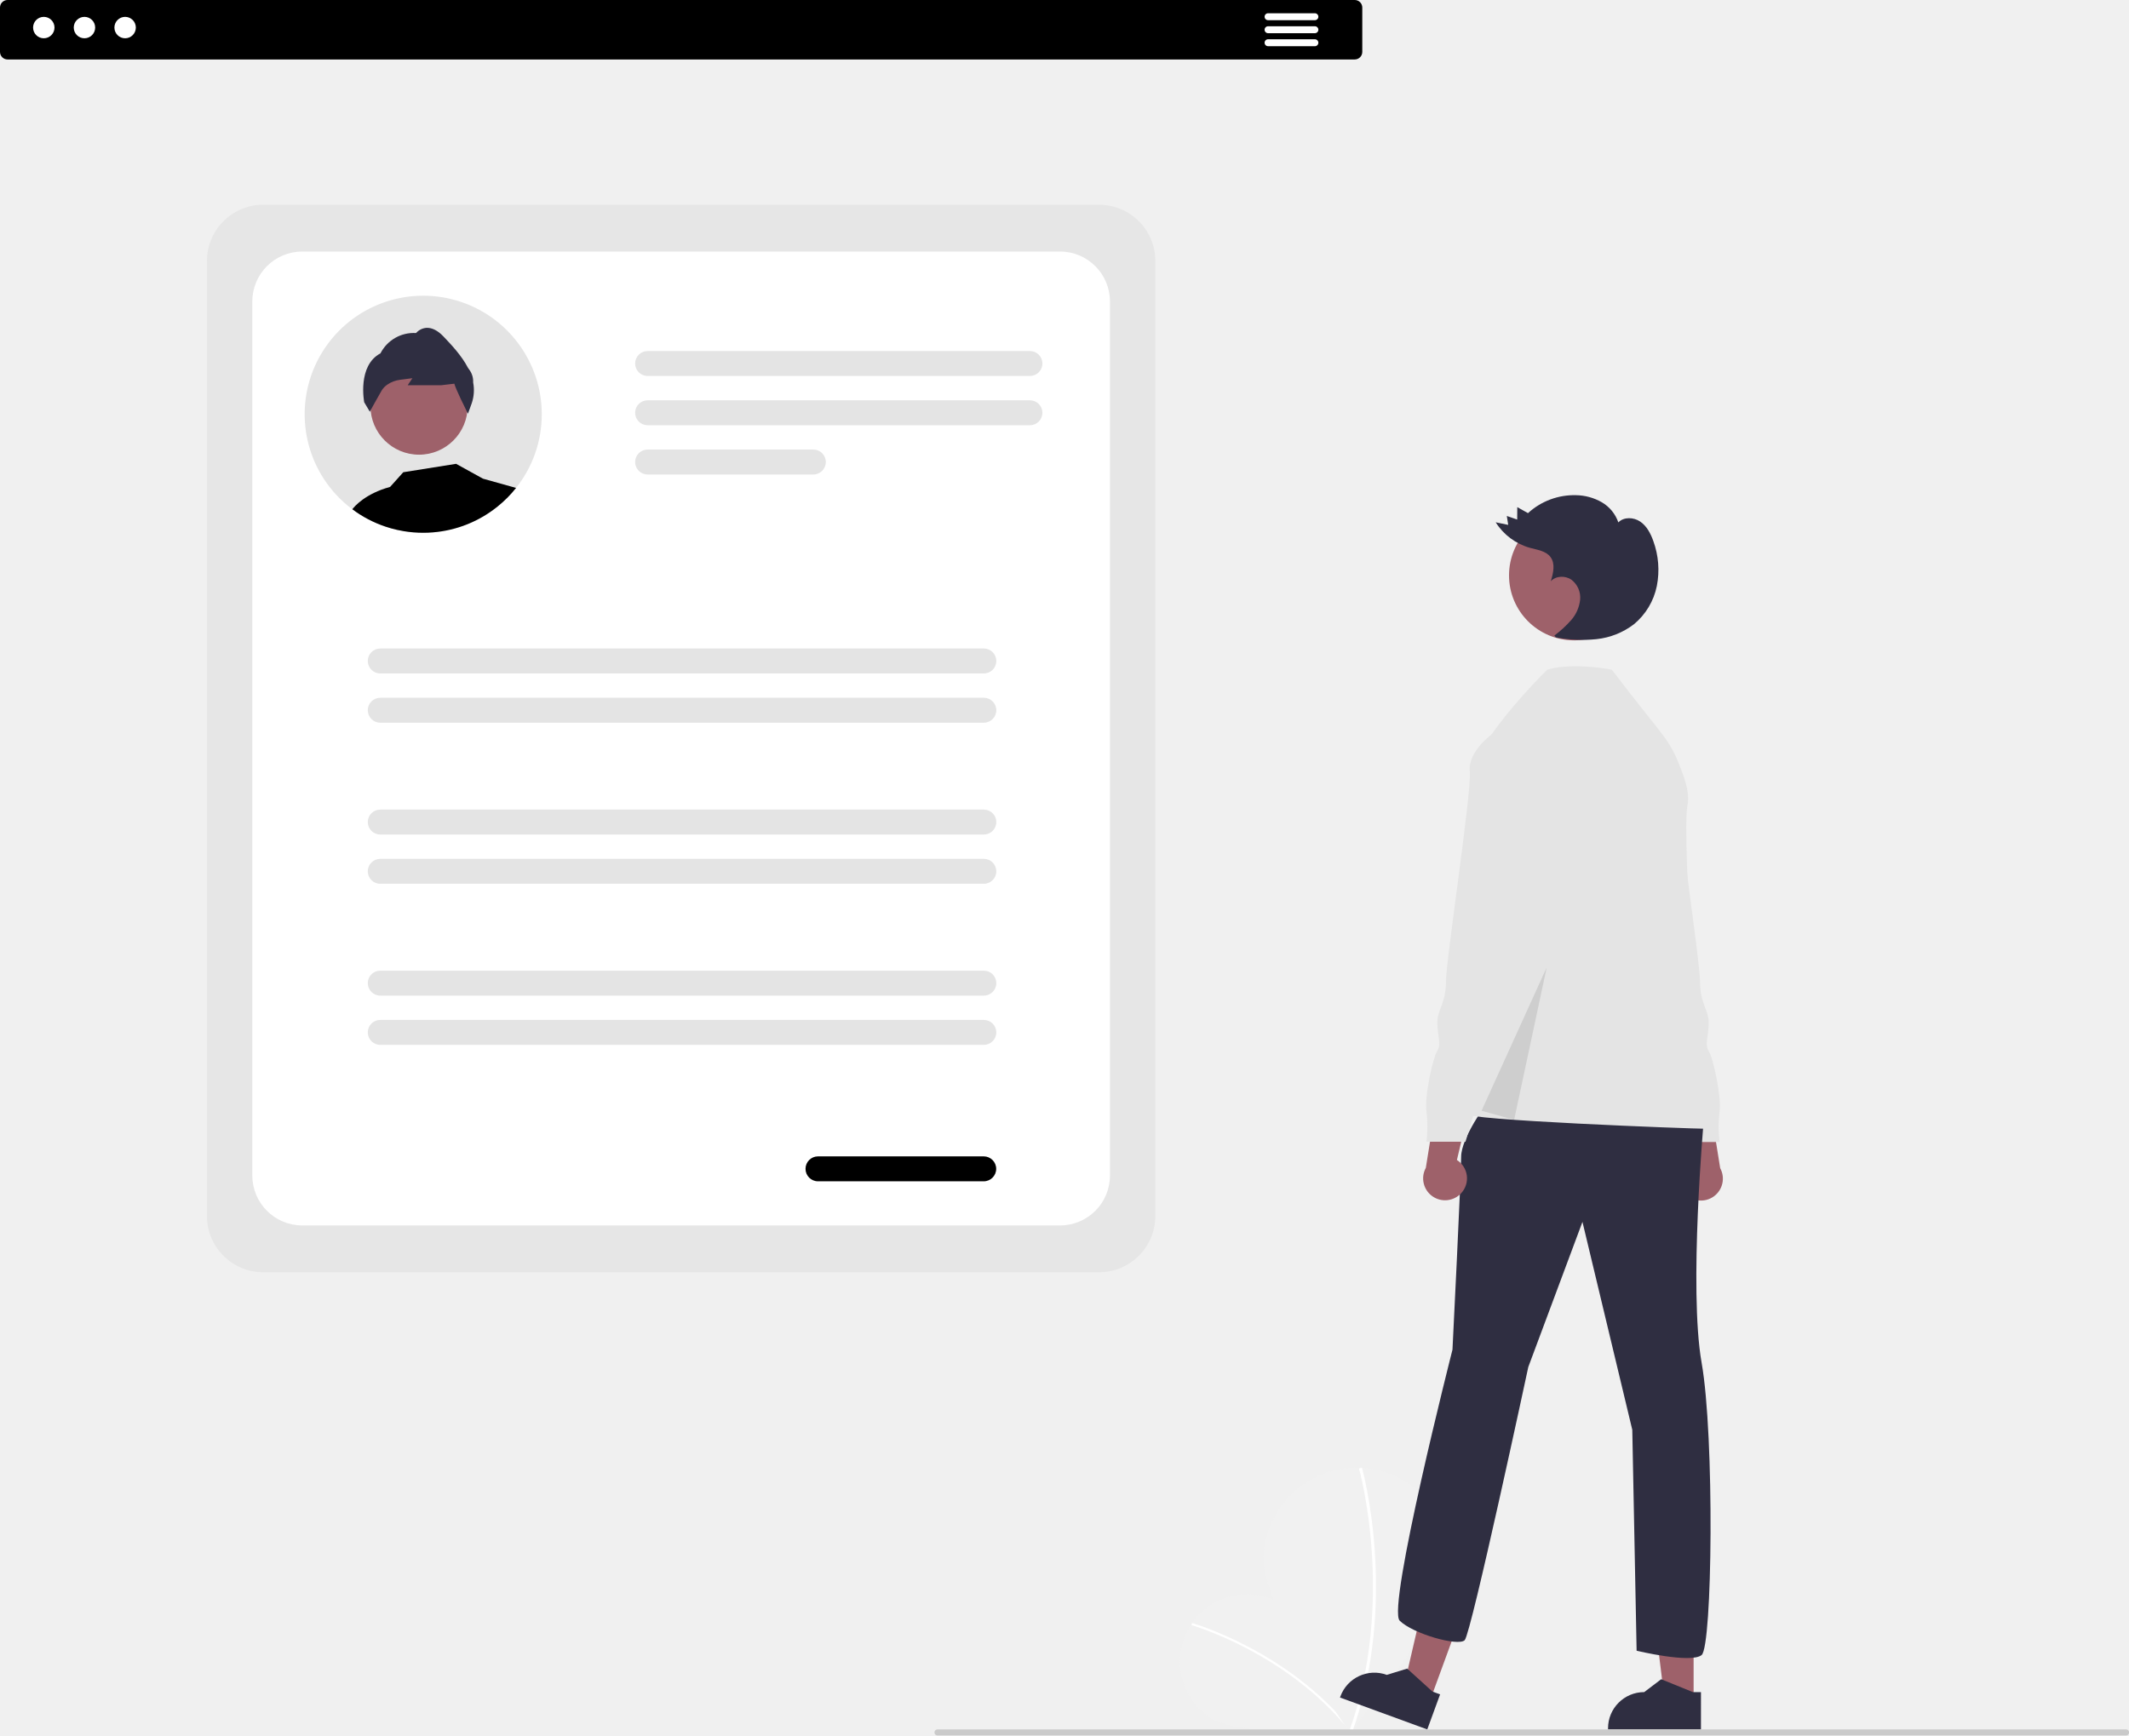
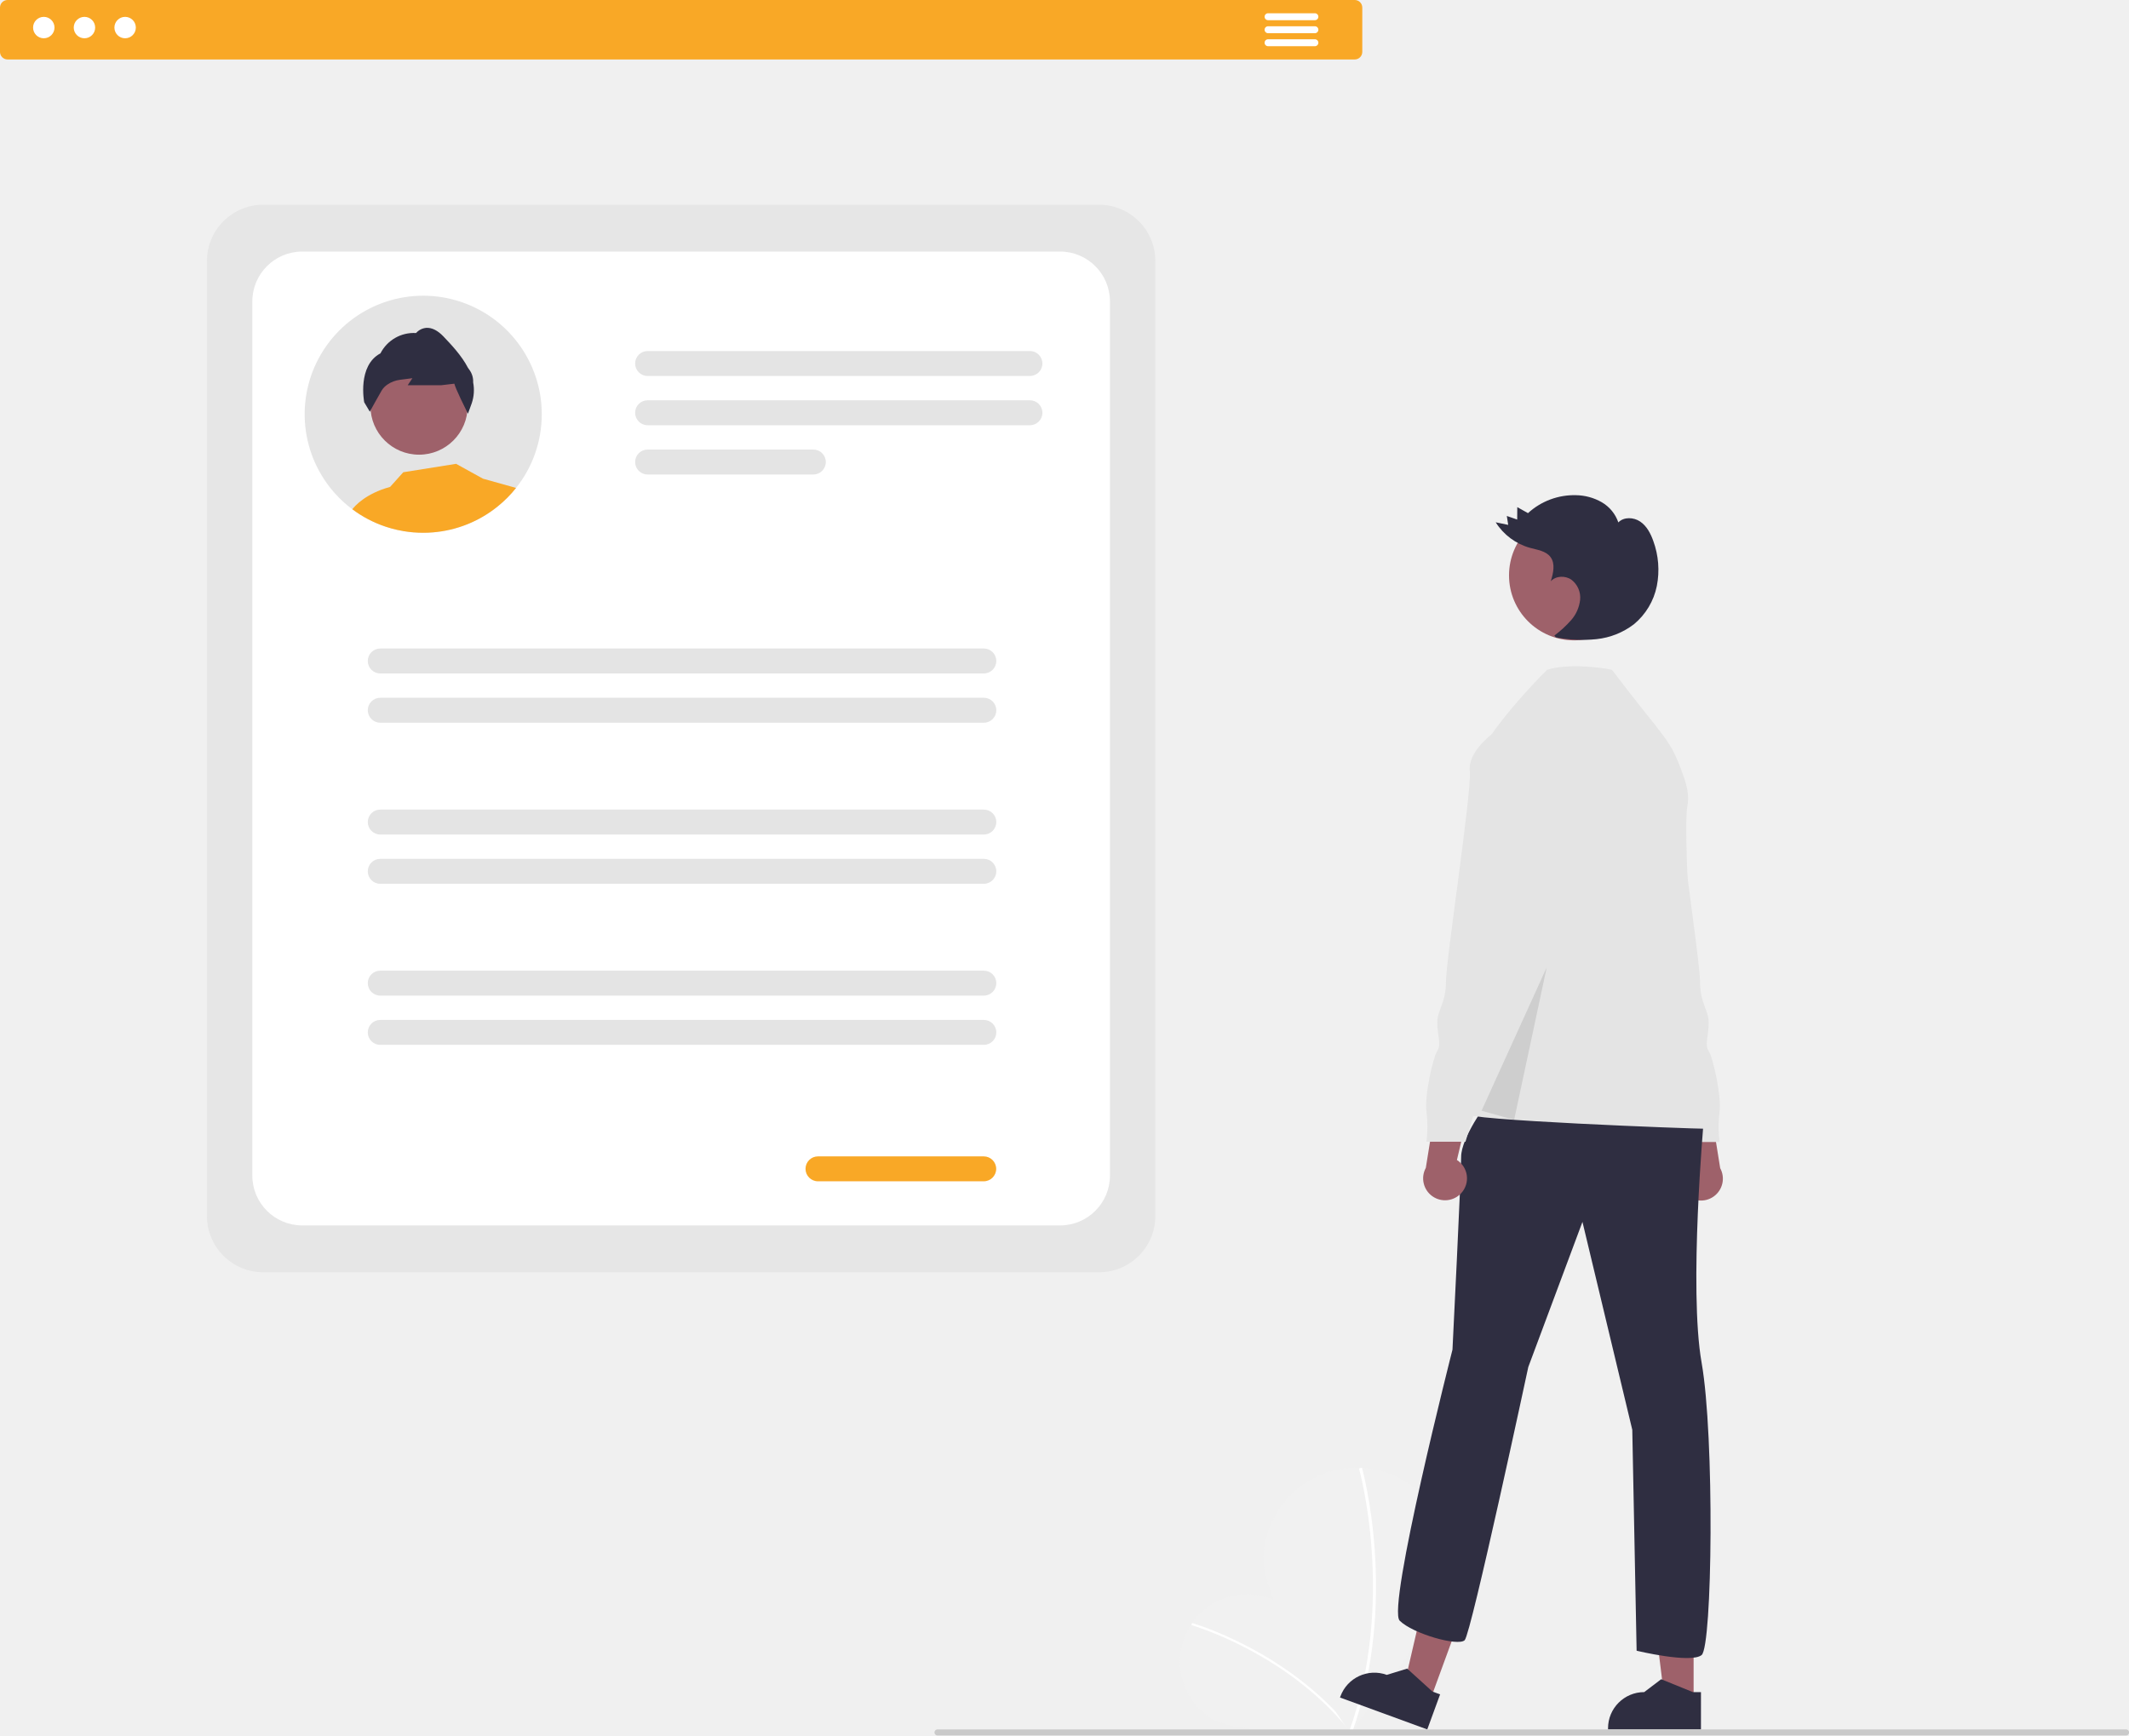
<svg xmlns="http://www.w3.org/2000/svg" data-name="Layer 1" width="837.163" height="682.584" viewBox="0 0 837.163 682.584">
  <path d="M686.536,740.284c12.12,8.122,25.928,49.18,25.928,49.18s-43.226,2.818-55.341-5.3a26.413,26.413,0,1,1,29.413-43.88Z" transform="translate(-181.4185 -108.7078)" fill="#f1f1f1" />
  <path d="M712.956,789.155l-.677.54C687.578,758.707,650.304,748.004,649.93,747.899l.233-.834C650.539,747.17,688.076,757.942,712.956,789.155Z" transform="translate(-181.4185 -108.7078)" fill="#fff" />
  <path d="M751.352,723.904c-.773,20.177-39.129,66.254-39.129,66.254s-34.7-48.889-33.929-69.059a36.556,36.556,0,1,1,73.059,2.805Z" transform="translate(-181.4185 -108.7078)" fill="#f1f1f1" />
  <path d="M712.944,790.513l-1.128-.406c18.583-51.602,4.136-103.294,3.988-103.81l1.152-.331C717.106,686.486,731.662,738.537,712.944,790.513Z" transform="translate(-181.4185 -108.7078)" fill="#fff" />
  <path d="M613.625,609.097H284.888a22.115,22.115,0,0,1-22.09-22.09V211.326a22.115,22.115,0,0,1,22.09-22.09H613.625A22.115,22.115,0,0,1,635.715,211.326V587.007A22.115,22.115,0,0,1,613.625,609.097Z" transform="translate(-181.4185 -108.7078)" fill="#e6e6e6" />
  <path d="M598.264,590.686H300.249a19.636,19.636,0,0,1-19.614-19.614v-343.812a19.636,19.636,0,0,1,19.614-19.614h298.015a19.636,19.636,0,0,1,19.614,19.614v343.812A19.636,19.636,0,0,1,598.264,590.686Z" transform="translate(-181.4185 -108.7078)" fill="#fff" />
  <path d="M586.408,256.581H436.068a4.903,4.903,0,1,1,0-9.806H586.408a4.903,4.903,0,1,1,0,9.806Z" transform="translate(-181.4185 -108.7078)" fill="#e4e4e4" />
  <path d="M586.408,275.955H436.068a4.903,4.903,0,0,1,0-9.807H586.408a4.903,4.903,0,0,1,0,9.807Z" transform="translate(-181.4185 -108.7078)" fill="#e4e4e4" />
  <path d="M501.237,295.33h-65.169a4.903,4.903,0,0,1,0-9.807H501.237a4.903,4.903,0,1,1,0,9.807Z" transform="translate(-181.4185 -108.7078)" fill="#e4e4e4" />
  <path d="M568.279,373.581H330.939a4.903,4.903,0,1,1,0-9.806H568.279a4.903,4.903,0,1,1,0,9.806Z" transform="translate(-181.4185 -108.7078)" fill="#e4e4e4" />
  <path d="M568.279,392.955H330.939a4.903,4.903,0,1,1,0-9.807H568.279a4.903,4.903,0,0,1,0,9.807Z" transform="translate(-181.4185 -108.7078)" fill="#e4e4e4" />
  <path d="M568.279,436.935H330.939a4.903,4.903,0,1,1,0-9.806H568.279a4.903,4.903,0,1,1,0,9.806Z" transform="translate(-181.4185 -108.7078)" fill="#e4e4e4" />
  <path d="M568.279,456.309H330.939a4.903,4.903,0,1,1,0-9.807H568.279a4.903,4.903,0,1,1,0,9.807Z" transform="translate(-181.4185 -108.7078)" fill="#e4e4e4" />
  <path d="M568.279,500.288H330.939a4.903,4.903,0,1,1,0-9.806H568.279a4.903,4.903,0,1,1,0,9.806Z" transform="translate(-181.4185 -108.7078)" fill="#e4e4e4" />
  <path d="M568.279,519.663H330.939a4.903,4.903,0,0,1,0-9.807H568.279a4.903,4.903,0,1,1,0,9.807Z" transform="translate(-181.4185 -108.7078)" fill="#e4e4e4" />
-   <path d="M568.237,573.33h-65.169a4.903,4.903,0,0,1,0-9.807H568.237a4.903,4.903,0,0,1,0,9.807Z" transform="translate(-181.4185 -108.7078)" fill="#000000" />
+   <path d="M568.237,573.33h-65.169a4.903,4.903,0,0,1,0-9.807H568.237a4.903,4.903,0,0,1,0,9.807Z" transform="translate(-181.4185 -108.7078)" fill="#f9a826" />
  <path d="M394.452,271.626a46.449,46.449,0,0,1-10.11,28.99,45.77,45.77,0,0,1-7.2,7.26,46.436,46.436,0,0,1-25.48,10.22c-1.27.11-2.55.16-3.84.16a46.397,46.397,0,0,1-7.63-.63c-.89-.14-1.76-.31-2.63-.51a43.81,43.81,0,0,1-4.48-1.25,46.408,46.408,0,0,1-13.26-6.96c-1.07-.8-2.1-1.65-3.1-2.55a42.021,42.021,0,0,1-3.47-3.46c-.29-.32-.58-.65-.86-.98a46.617,46.617,0,1,1,82.06-30.29Z" transform="translate(-181.4185 -108.7078)" fill="#e4e4e4" />
  <circle cx="164.78" cy="159.723" r="19.109" fill="#9e616a" />
  <path d="M367.472,259.116a7.731,7.731,0,0,0-1.37-4.8l-.69-.98c-2.49-4.8-6.6-9.12-9.61-12.28-2.26-2.37-4.52-3.51-6.69-3.4a5.99,5.99,0,0,0-4.09,2.04,14.716,14.716,0,0,0-14,7.99c-9.15,4.83-6.42,19.09-6.39,19.24l2.21,3.71.25-.47c0-.01.03-.05.07-.13.43-.77,2.77-5.05,4.35-7.76a7.67,7.67,0,0,1,2.25-2.32,11.202,11.202,0,0,1,4.96-1.87l4.86-.63-1.84,2.76H354.981l5.09-.6c.51,2.09,4.55,10.2,5.04,11.18l.04.08.27.55,1.51-4.15A16.047,16.047,0,0,0,367.472,259.116Z" transform="translate(-181.4185 -108.7078)" fill="#2f2e41" />
-   <path d="M319.961,309.006c.82-1.08,5.07-6.12,14.85-8.79l5.18-5.77,20.77-3.31,10.57,5.84,13.01,3.64a45.759,45.759,0,0,1-7.2,7.26,46.437,46.437,0,0,1-25.48,10.22c-1.27.11-2.55.16-3.84.16a46.392,46.392,0,0,1-7.63-.63c-.89-.14-1.76-.31-2.63-.51a43.77,43.77,0,0,1-4.48-1.25,46.178,46.178,0,0,1-13.12-6.86c-.05-.03-.09-.07-.14-.1Z" transform="translate(-181.4185 -108.7078)" fill="#000000" />
-   <path d="M714.127,132.096H184.386a2.97,2.97,0,0,1-2.967-2.967V111.675a2.97,2.97,0,0,1,2.967-2.967H714.127a2.97,2.97,0,0,1,2.967,2.967v17.454A2.97,2.97,0,0,1,714.127,132.096Z" transform="translate(-181.4185 -108.7078)" fill="#000000" />
+   <path d="M319.961,309.006c.82-1.08,5.07-6.12,14.85-8.79l5.18-5.77,20.77-3.31,10.57,5.84,13.01,3.64a45.759,45.759,0,0,1-7.2,7.26,46.437,46.437,0,0,1-25.48,10.22c-1.27.11-2.55.16-3.84.16a46.392,46.392,0,0,1-7.63-.63c-.89-.14-1.76-.31-2.63-.51a43.77,43.77,0,0,1-4.48-1.25,46.178,46.178,0,0,1-13.12-6.86c-.05-.03-.09-.07-.14-.1Z" transform="translate(-181.4185 -108.7078)" fill="#f9a826" />
+   <path d="M714.127,132.096H184.386a2.97,2.97,0,0,1-2.967-2.967V111.675a2.97,2.97,0,0,1,2.967-2.967H714.127a2.97,2.97,0,0,1,2.967,2.967v17.454A2.97,2.97,0,0,1,714.127,132.096Z" transform="translate(-181.4185 -108.7078)" fill="#f9a826" />
  <circle id="a85e5c17-ea9f-4706-8082-8afb2e9db2dc" data-name="Ellipse 90" cx="17.22" cy="10.843" r="4.213" fill="#fff" />
  <circle id="b621e56c-df3f-4a6b-a567-05f014ec6f14" data-name="Ellipse 91" cx="33.21" cy="10.843" r="4.213" fill="#fff" />
  <circle id="f2c0e2e9-064c-4994-bbee-183d3c3fcd77" data-name="Ellipse 92" cx="49.201" cy="10.843" r="4.213" fill="#fff" />
  <path d="M698.46,116.651H680.047a1.364,1.364,0,0,1,0-2.728h18.413a1.364,1.364,0,1,1,0,2.728Z" transform="translate(-181.4185 -108.7078)" fill="#fff" />
  <path d="M698.46,121.766H680.047a1.364,1.364,0,0,1,0-2.728h18.413a1.364,1.364,0,1,1,0,2.728Z" transform="translate(-181.4185 -108.7078)" fill="#fff" />
  <path d="M698.46,126.881H680.047a1.364,1.364,0,0,1,0-2.728h18.413a1.364,1.364,0,0,1,0,2.728Z" transform="translate(-181.4185 -108.7078)" fill="#fff" />
  <path d="M843.895,578.08a8.566,8.566,0,0,1,1.708-13.024l-7.02-29.621,14.858,5.428,4.389,27.296a8.613,8.613,0,0,1-13.935,9.92Z" transform="translate(-181.4185 -108.7078)" fill="#9e616a" />
  <path d="M808.164,453.952l5.963,15.334s-2.556,15.334,1.704,18.741,2.556,3.408,2.556,5.963a13.104,13.104,0,0,0,5.111,9.371c3.407,2.556,18.741,54.52,18.741,54.52h15.334a48.042,48.042,0,0,1,0-11.926c.852-5.963-2.556-21.297-4.259-23.852s0-5.963,0-11.074-3.407-7.667-3.407-16.186-10.222-74.965-9.371-82.632-8.519-14.482-8.519-14.482h-8.519Z" transform="translate(-181.4185 -108.7078)" fill="#e4e4e4" />
  <polygon points="665.96 669.223 654.628 669.223 649.237 625.511 665.962 625.512 665.96 669.223" fill="#9e616a" />
  <path d="M850.269,788.916l-36.541-.001v-.462A14.224,14.224,0,0,1,827.951,774.23h.001l6.675-5.064L847.08,774.231l3.19 0Z" transform="translate(-181.4185 -108.7078)" fill="#2f2e41" />
  <polygon points="562.289 668.899 551.647 665.005 561.6 622.102 577.308 627.849 562.289 668.899" fill="#9e616a" />
  <path d="M742.648,788.916l-34.317-12.555.159-.434a14.224,14.224,0,0,1,18.243-8.471l.001 0,8.008-2.463,9.956,9.035,2.996,1.096Z" transform="translate(-181.4185 -108.7078)" fill="#2f2e41" />
  <path d="M822.411,573.53s-7.667,37.482,5.111,34.075,7.667-35.779,7.667-35.779Z" transform="translate(-181.4185 -108.7078)" fill="#a0616a" />
  <path d="M766.188,542.437s-10.222,13.63-10.222,21.297-3.408,75.817-3.408,75.817S726.693,741.034,731.804,746.145s23.001,10.222,25.556,7.667,25.013-107.447,25.013-107.447L803.67,589.29l19.593,81.78,1.704,86.891s21.297,5.111,25.556,1.704,5.111-86.039,0-115.003.852-95.41.852-95.41Z" transform="translate(-181.4185 -108.7078)" fill="#2f2e41" />
  <circle cx="618.932" cy="226.298" r="25.556" fill="#9e616a" />
  <path d="M767.891,397.618s7.358-10.964,21.84-25.446c7.667-2.556,20.951-1.066,25.556,0,21.297,28.112,22.637,26.244,28.181,41.951,1.438,4.073,2.156,7.986,1.517,11.181-2.556,12.778,5.537,116.281,6.389,119.688s6.815,7.667.852,7.667-96.262-3.407-94.558-5.963S767.891,397.618,767.891,397.618Z" transform="translate(-181.4185 -108.7078)" fill="#e4e4e4" />
  <polygon points="582.572 436.864 608.196 380.486 595.384 440.445 582.572 436.864" opacity="0.1" style="isolation:isolate" />
  <path d="M792.619,358.682a43.489,43.489,0,0,0,6.575-6.034,14.594,14.594,0,0,0,3.562-8.045,8.861,8.861,0,0,0-3.379-7.855c-2.434-1.72-6.146-1.62-8.166.571.976-3.155,1.868-6.877-.109-9.523-1.799-2.408-5.156-2.817-8.055-3.611a23.342,23.342,0,0,1-13.494-10.052l4.923,1.019-.549-3.51,4.08,1.419.036-4.888,4.211,2.356a26.884,26.884,0,0,1,18.94-7.057,20.942,20.942,0,0,1,10.042,2.757,14.701,14.701,0,0,1,6.543,7.951c2.167-2.25,6.032-2.076,8.614-.318s4.099,4.7,5.14,7.645a32.996,32.996,0,0,1,1.388,17.653,26.279,26.279,0,0,1-9.026,15.084,29.305,29.305,0,0,1-14.7,5.848,54.857,54.857,0,0,1-15.95-.682" transform="translate(-181.4185 -108.7078)" fill="#2f2e41" />
  <path d="M756.013,577.969a8.566,8.566,0,0,0-1.708-13.024l7.02-29.621-14.858,5.428-4.389,27.296a8.613,8.613,0,0,0,13.935,9.92Z" transform="translate(-181.4185 -108.7078)" fill="#9e616a" />
  <path d="M776.41,397.618h-8.519s-9.371,6.815-8.519,14.482-9.371,74.113-9.371,82.632-3.407,11.074-3.407,16.186,1.704,8.519,0,11.074-5.111,17.889-4.259,23.852a48.042,48.042,0,0,1,0,11.926h15.334s15.334-51.964,18.741-54.52a13.104,13.104,0,0,0,5.111-9.371c0-2.556-1.704-2.556,2.556-5.963s1.704-18.741,1.704-18.741l5.963-15.334Z" transform="translate(-181.4185 -108.7078)" fill="#e4e4e4" />
  <path d="M1017.391,791.292h-467.294a1.191,1.191,0,1,1,0-2.381h467.294a1.191,1.191,0,1,1,0,2.381Z" transform="translate(-181.4185 -108.7078)" fill="#cacaca" />
</svg>
